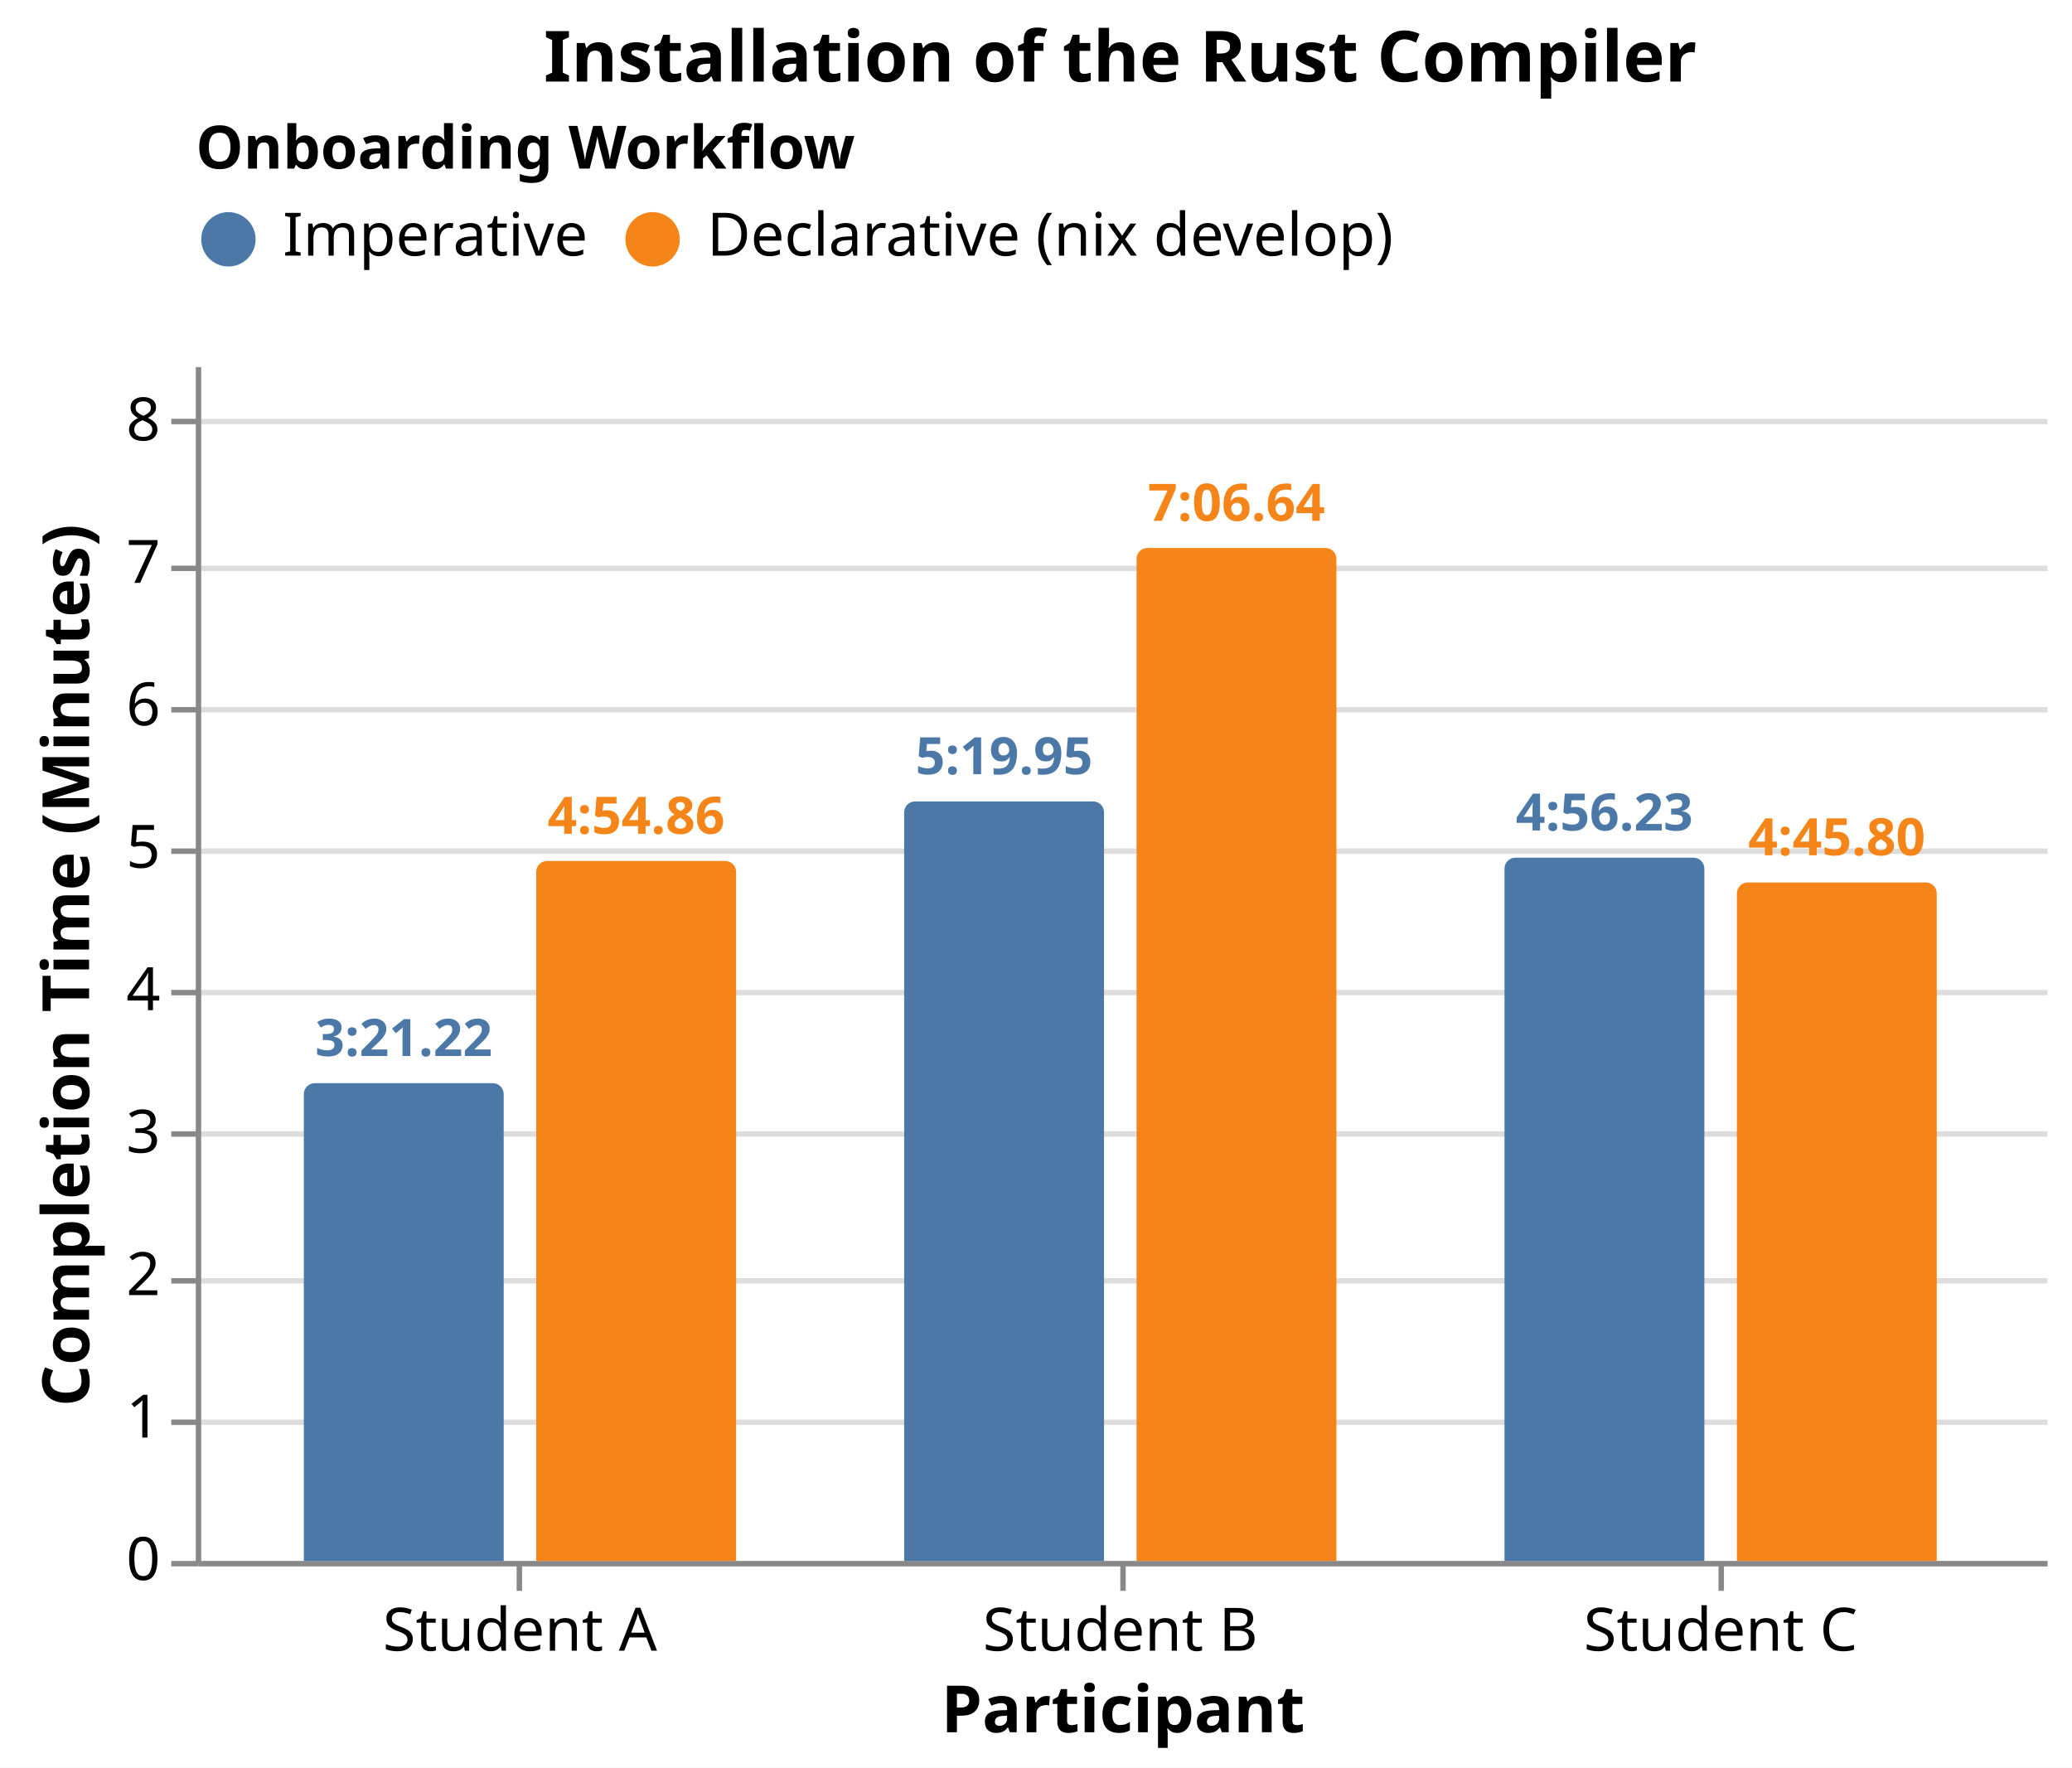
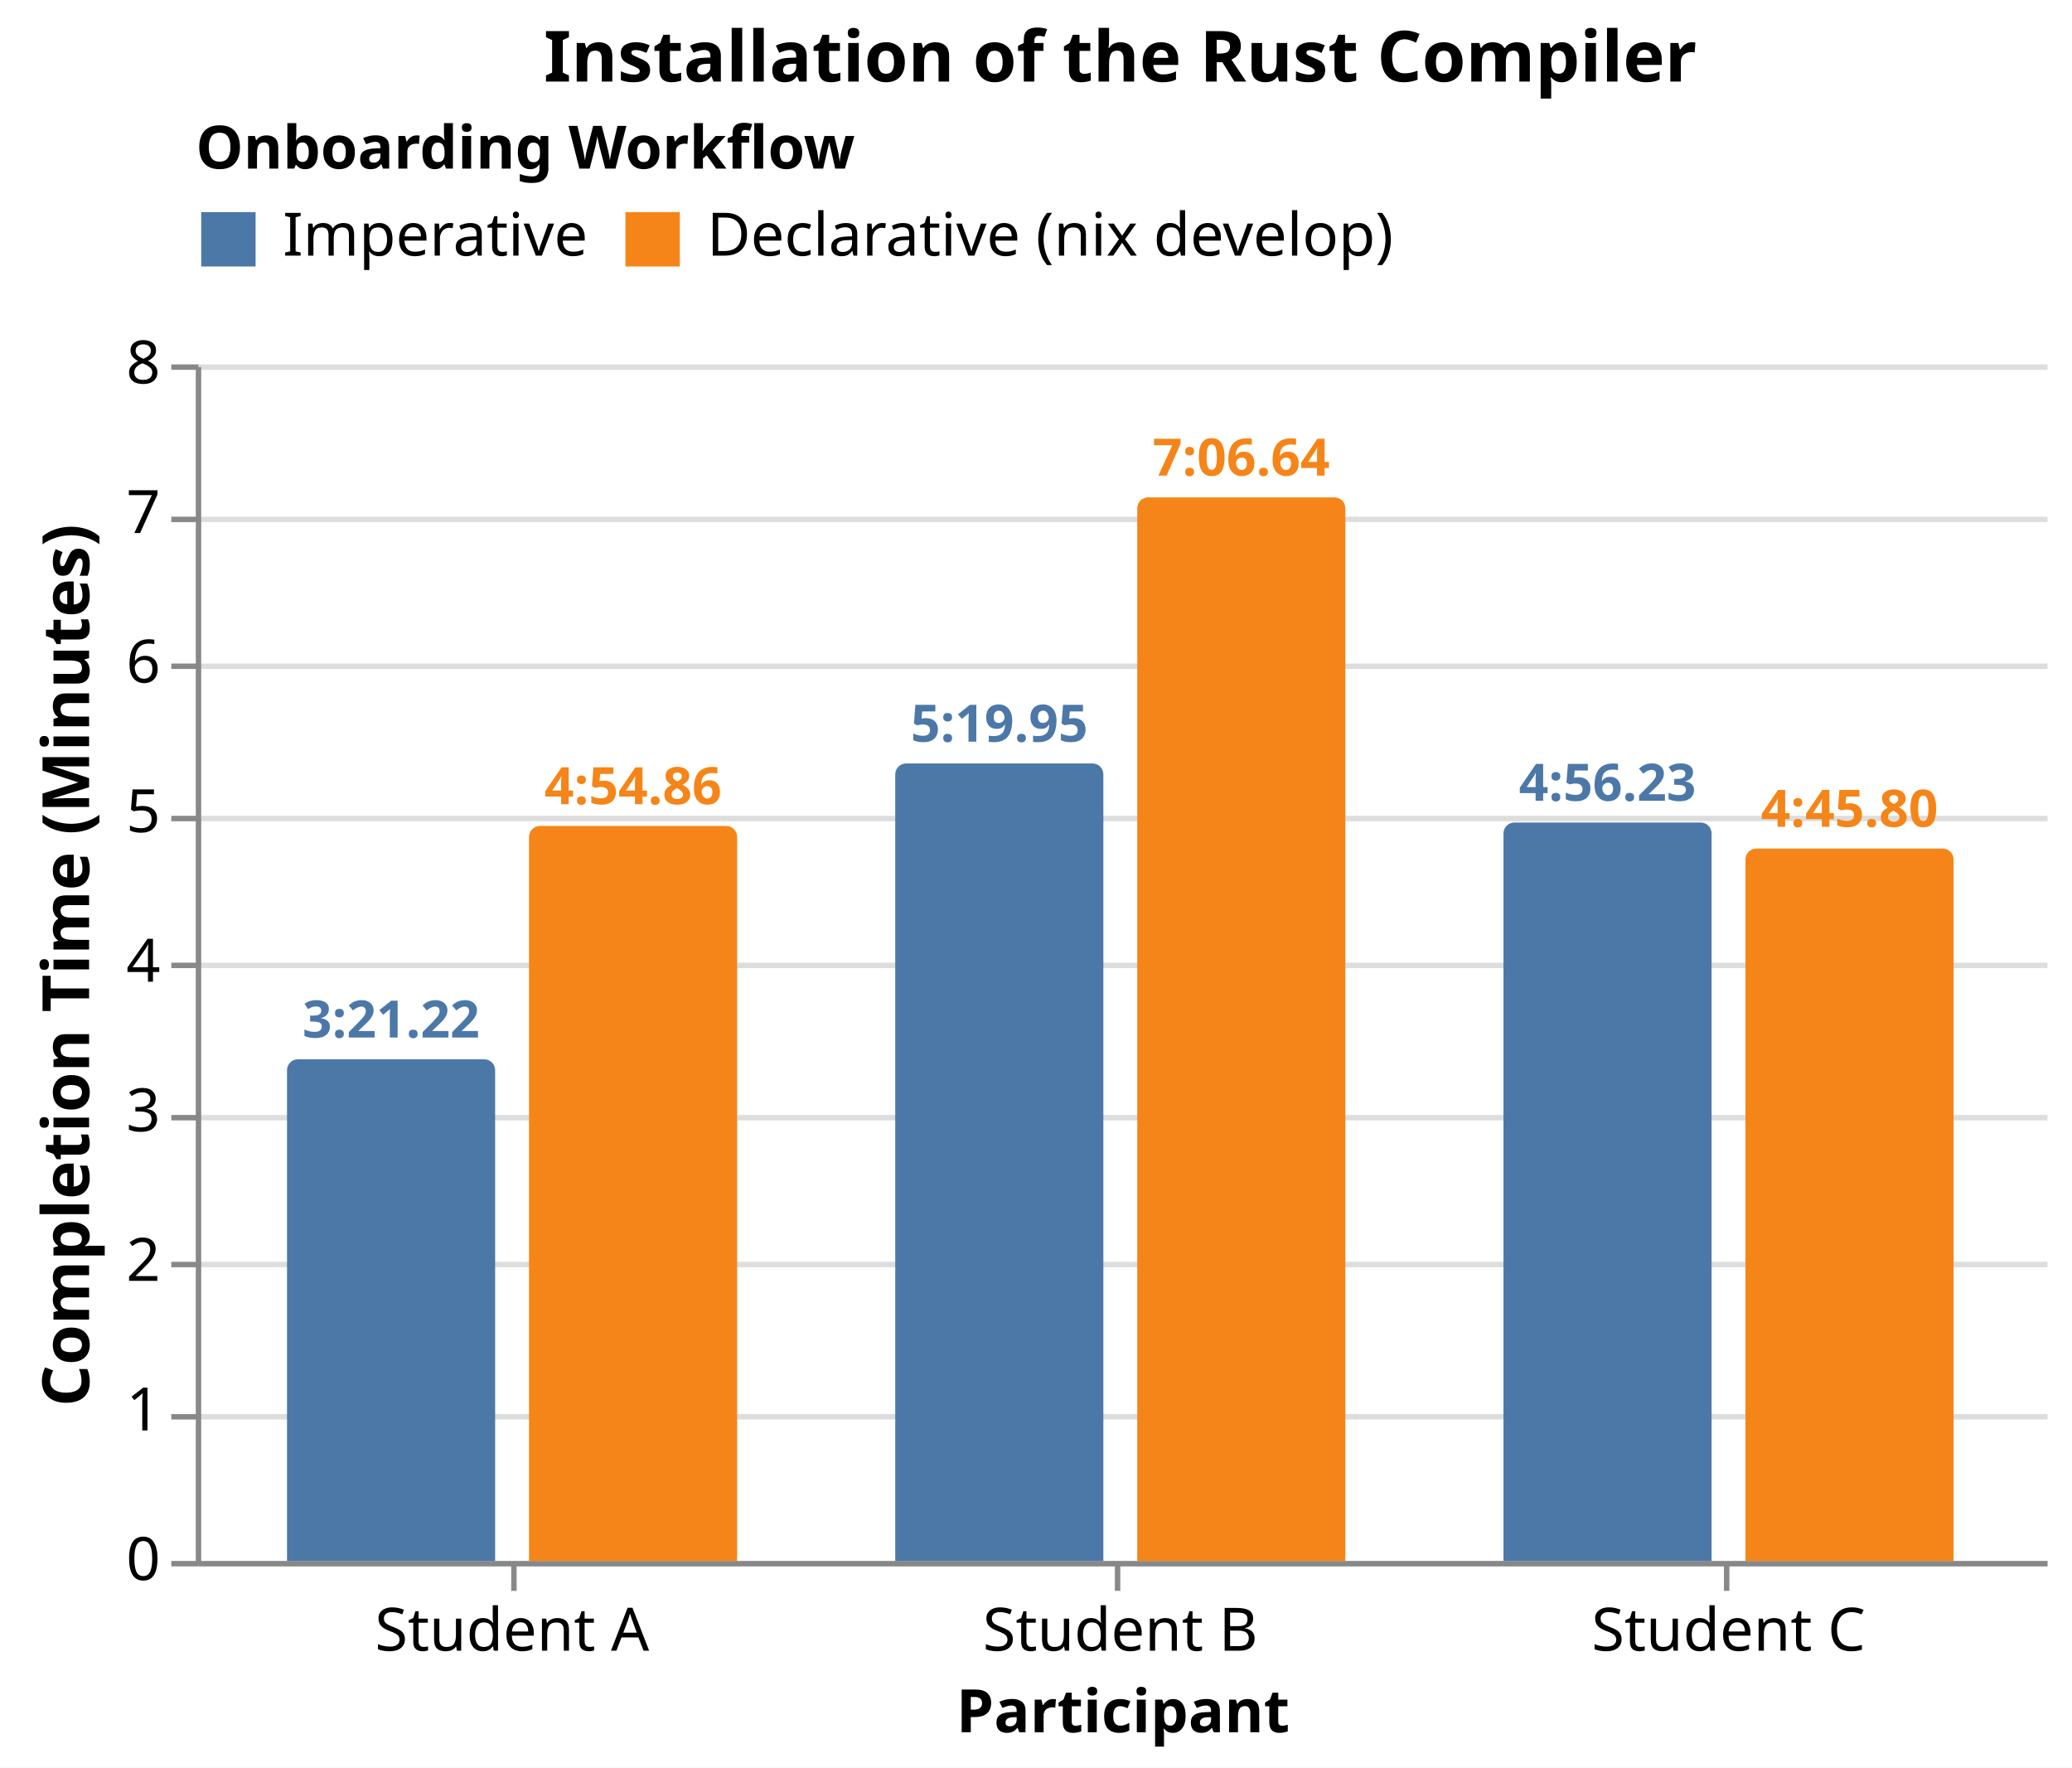
<svg xmlns="http://www.w3.org/2000/svg" version="1.1" class="marks" width="381" height="325" viewBox="0 0 381 325">
  <rect width="381" height="325" fill="white" />
  <g fill="none" stroke-miterlimit="10" transform="translate(36,67)">
    <g class="mark-group role-frame root" role="graphics-object" aria-roledescription="group mark container">
      <g transform="translate(0,0)">
        <path class="background" aria-hidden="true" d="M0,0h340v220h-340Z" stroke="#ddd" stroke-width="0" />
        <g>
          <g class="mark-group role-axis" aria-hidden="true">
            <g transform="translate(0.5,0.5)">
              <path class="background" aria-hidden="true" d="M0,0h0v0h0Z" pointer-events="none" />
              <g>
                <g class="mark-rule role-axis-grid" pointer-events="none">
                  <line transform="translate(0,220)" x2="340" y2="0" stroke="#ddd" stroke-width="1" opacity="1" />
-                   <line transform="translate(0,194)" x2="340" y2="0" stroke="#ddd" stroke-width="1" opacity="1" />
-                   <line transform="translate(0,168)" x2="340" y2="0" stroke="#ddd" stroke-width="1" opacity="1" />
-                   <line transform="translate(0,141)" x2="340" y2="0" stroke="#ddd" stroke-width="1" opacity="1" />
-                   <line transform="translate(0,115)" x2="340" y2="0" stroke="#ddd" stroke-width="1" opacity="1" />
-                   <line transform="translate(0,89)" x2="340" y2="0" stroke="#ddd" stroke-width="1" opacity="1" />
-                   <line transform="translate(0,63)" x2="340" y2="0" stroke="#ddd" stroke-width="1" opacity="1" />
-                   <line transform="translate(0,37)" x2="340" y2="0" stroke="#ddd" stroke-width="1" opacity="1" />
-                   <line transform="translate(0,10)" x2="340" y2="0" stroke="#ddd" stroke-width="1" opacity="1" />
+                   <line transform="translate(0,193)" x2="340" y2="0" stroke="#ddd" stroke-width="1" opacity="1" />
+                   <line transform="translate(0,165)" x2="340" y2="0" stroke="#ddd" stroke-width="1" opacity="1" />
+                   <line transform="translate(0,138)" x2="340" y2="0" stroke="#ddd" stroke-width="1" opacity="1" />
+                   <line transform="translate(0,110)" x2="340" y2="0" stroke="#ddd" stroke-width="1" opacity="1" />
+                   <line transform="translate(0,83)" x2="340" y2="0" stroke="#ddd" stroke-width="1" opacity="1" />
+                   <line transform="translate(0,55)" x2="340" y2="0" stroke="#ddd" stroke-width="1" opacity="1" />
+                   <line transform="translate(0,28)" x2="340" y2="0" stroke="#ddd" stroke-width="1" opacity="1" />
+                   <line transform="translate(0,0)" x2="340" y2="0" stroke="#ddd" stroke-width="1" opacity="1" />
                </g>
              </g>
              <path class="foreground" aria-hidden="true" d="" pointer-events="none" display="none" />
            </g>
          </g>
          <g class="mark-group role-axis" role="graphics-symbol" aria-roledescription="axis" aria-label="X-axis titled 'Participant' for a discrete scale with 3 values: Student A, Student B, Student C">
            <g transform="translate(0.5,220.5)">
              <path class="background" aria-hidden="true" d="M0,0h0v0h0Z" pointer-events="none" />
              <g>
                <g class="mark-rule role-axis-tick" pointer-events="none">
-                   <line transform="translate(59,0)" x2="0" y2="5" stroke="#888" stroke-width="1" opacity="1" />
-                   <line transform="translate(170,0)" x2="0" y2="5" stroke="#888" stroke-width="1" opacity="1" />
-                   <line transform="translate(280,0)" x2="0" y2="5" stroke="#888" stroke-width="1" opacity="1" />
+                   <line transform="translate(58,0)" x2="0" y2="5" stroke="#888" stroke-width="1" opacity="1" />
+                   <line transform="translate(169,0)" x2="0" y2="5" stroke="#888" stroke-width="1" opacity="1" />
+                   <line transform="translate(281,0)" x2="0" y2="5" stroke="#888" stroke-width="1" opacity="1" />
                </g>
                <g class="mark-text role-axis-label" pointer-events="none">
-                   <text text-anchor="middle" transform="translate(59.11039,16)" font-family="sans-serif" font-size="11px" fill="#000" opacity="1">Student A</text>
+                   <text text-anchor="middle" transform="translate(57.65789,16)" font-family="sans-serif" font-size="11px" fill="#000" opacity="1">Student A</text>
                  <text text-anchor="middle" transform="translate(169.5,16)" font-family="sans-serif" font-size="11px" fill="#000" opacity="1">Student B</text>
-                   <text text-anchor="middle" transform="translate(279.8896,16)" font-family="sans-serif" font-size="11px" fill="#000" opacity="1">Student C</text>
+                   <text text-anchor="middle" transform="translate(281.3421,16)" font-family="sans-serif" font-size="11px" fill="#000" opacity="1">Student C</text>
                </g>
                <g class="mark-rule role-axis-domain" pointer-events="none">
                  <line transform="translate(0,0)" x2="340" y2="0" stroke="#888" stroke-width="1" opacity="1" />
                </g>
                <g class="mark-text role-axis-title" pointer-events="none">
-                   <text text-anchor="middle" transform="translate(170,31)" font-family="sans-serif" font-size="12px" font-weight="bold" fill="#000" opacity="1">Participant</text>
+                   <text text-anchor="middle" transform="translate(170,31)" font-family="sans-serif" font-size="11px" font-weight="bold" fill="#000" opacity="1">Participant</text>
                </g>
              </g>
              <path class="foreground" aria-hidden="true" d="" pointer-events="none" display="none" />
            </g>
          </g>
          <g class="mark-group role-axis" role="graphics-symbol" aria-roledescription="axis" aria-label="Y-axis titled 'Completion Time (Minutes)' for a linear scale with values from 0 to 8">
            <g transform="translate(0.5,0.5)">
              <path class="background" aria-hidden="true" d="M0,0h0v0h0Z" pointer-events="none" />
              <g>
                <g class="mark-rule role-axis-tick" pointer-events="none">
                  <line transform="translate(0,220)" x2="-5" y2="0" stroke="#888" stroke-width="1" opacity="1" />
-                   <line transform="translate(0,194)" x2="-5" y2="0" stroke="#888" stroke-width="1" opacity="1" />
-                   <line transform="translate(0,168)" x2="-5" y2="0" stroke="#888" stroke-width="1" opacity="1" />
-                   <line transform="translate(0,141)" x2="-5" y2="0" stroke="#888" stroke-width="1" opacity="1" />
-                   <line transform="translate(0,115)" x2="-5" y2="0" stroke="#888" stroke-width="1" opacity="1" />
-                   <line transform="translate(0,89)" x2="-5" y2="0" stroke="#888" stroke-width="1" opacity="1" />
-                   <line transform="translate(0,63)" x2="-5" y2="0" stroke="#888" stroke-width="1" opacity="1" />
-                   <line transform="translate(0,37)" x2="-5" y2="0" stroke="#888" stroke-width="1" opacity="1" />
-                   <line transform="translate(0,10)" x2="-5" y2="0" stroke="#888" stroke-width="1" opacity="1" />
+                   <line transform="translate(0,193)" x2="-5" y2="0" stroke="#888" stroke-width="1" opacity="1" />
+                   <line transform="translate(0,165)" x2="-5" y2="0" stroke="#888" stroke-width="1" opacity="1" />
+                   <line transform="translate(0,138)" x2="-5" y2="0" stroke="#888" stroke-width="1" opacity="1" />
+                   <line transform="translate(0,110)" x2="-5" y2="0" stroke="#888" stroke-width="1" opacity="1" />
+                   <line transform="translate(0,83)" x2="-5" y2="0" stroke="#888" stroke-width="1" opacity="1" />
+                   <line transform="translate(0,55)" x2="-5" y2="0" stroke="#888" stroke-width="1" opacity="1" />
+                   <line transform="translate(0,28)" x2="-5" y2="0" stroke="#888" stroke-width="1" opacity="1" />
+                   <line transform="translate(0,0)" x2="-5" y2="0" stroke="#888" stroke-width="1" opacity="1" />
                </g>
                <g class="mark-text role-axis-label" pointer-events="none">
                  <text text-anchor="end" transform="translate(-7,223)" font-family="sans-serif" font-size="11px" fill="#000" opacity="1">0</text>
-                   <text text-anchor="end" transform="translate(-7,196.8095)" font-family="sans-serif" font-size="11px" fill="#000" opacity="1">1</text>
-                   <text text-anchor="end" transform="translate(-7,170.619)" font-family="sans-serif" font-size="11px" fill="#000" opacity="1">2</text>
-                   <text text-anchor="end" transform="translate(-7,144.4286)" font-family="sans-serif" font-size="11px" fill="#000" opacity="1">3</text>
-                   <text text-anchor="end" transform="translate(-7,118.2381)" font-family="sans-serif" font-size="11px" fill="#000" opacity="1">4</text>
-                   <text text-anchor="end" transform="translate(-7,92.04762)" font-family="sans-serif" font-size="11px" fill="#000" opacity="1">5</text>
-                   <text text-anchor="end" transform="translate(-7,65.85714)" font-family="sans-serif" font-size="11px" fill="#000" opacity="1">6</text>
-                   <text text-anchor="end" transform="translate(-7,39.66667)" font-family="sans-serif" font-size="11px" fill="#000" opacity="1">7</text>
-                   <text text-anchor="end" transform="translate(-7,13.47619)" font-family="sans-serif" font-size="11px" fill="#000" opacity="1">8</text>
+                   <text text-anchor="end" transform="translate(-7,195.5)" font-family="sans-serif" font-size="11px" fill="#000" opacity="1">1</text>
+                   <text text-anchor="end" transform="translate(-7,168)" font-family="sans-serif" font-size="11px" fill="#000" opacity="1">2</text>
+                   <text text-anchor="end" transform="translate(-7,140.5)" font-family="sans-serif" font-size="11px" fill="#000" opacity="1">3</text>
+                   <text text-anchor="end" transform="translate(-7,113)" font-family="sans-serif" font-size="11px" fill="#000" opacity="1">4</text>
+                   <text text-anchor="end" transform="translate(-7,85.5)" font-family="sans-serif" font-size="11px" fill="#000" opacity="1">5</text>
+                   <text text-anchor="end" transform="translate(-7,58)" font-family="sans-serif" font-size="11px" fill="#000" opacity="1">6</text>
+                   <text text-anchor="end" transform="translate(-7,30.5)" font-family="sans-serif" font-size="11px" fill="#000" opacity="1">7</text>
+                   <text text-anchor="end" transform="translate(-7,3)" font-family="sans-serif" font-size="11px" fill="#000" opacity="1">8</text>
                </g>
                <g class="mark-rule role-axis-domain" pointer-events="none">
                  <line transform="translate(0,220)" x2="0" y2="-220" stroke="#888" stroke-width="1" opacity="1" />
                </g>
                <g class="mark-text role-axis-title" pointer-events="none">
                  <text text-anchor="middle" transform="translate(-17.11768,110) rotate(-90) translate(0,-3)" font-family="sans-serif" font-size="12px" font-weight="bold" fill="#000" opacity="1">Completion Time (Minutes)</text>
                </g>
              </g>
              <path class="foreground" aria-hidden="true" d="" pointer-events="none" display="none" />
            </g>
          </g>
          <g class="mark-group role-scope" role="graphics-object" aria-roledescription="group mark container">
-             <g transform="translate(19.87013,132.1571)">
-               <path class="background" aria-hidden="true" d="M2,0L34.749,0C35.853,0,36.749,0.896,36.749,2L36.749,87.843C36.749,87.843,36.749,87.843,36.749,87.843L0,87.843C0,87.843,0,87.843,0,87.843L0,2C0,0.896,0.896,0,2,0Z" />
-               <g clip-path="url(#clip7)">
-                 <g class="mark-group role-scope" role="graphics-object" aria-roledescription="group mark container">
-                   <g transform="translate(0,-132.1571)">
-                     <path class="background" aria-hidden="true" d="M0,0h36.749v0h-36.749Z" />
-                     <g>
-                       <g class="mark-rect role-mark layer_0_marks" role="graphics-object" aria-roledescription="rect mark container">
-                         <path aria-label="Participant: Student A; Completion Time (Minutes): 3.354; Method: Imperative; Onboarding Workflow: Imperative" role="graphics-symbol" aria-roledescription="bar" d="M0,132.157h36.749v87.843h-36.749Z" fill="#4C78A8" />
-                       </g>
-                     </g>
-                     <path class="foreground" aria-hidden="true" d="" display="none" />
-                   </g>
-                 </g>
-               </g>
-               <path class="foreground" aria-hidden="true" d="" display="none" />
-             </g>
-             <g transform="translate(62.60159,91.3)">
-               <path class="background" aria-hidden="true" d="M2,0L34.749,0C35.853,0,36.749,0.896,36.749,2L36.749,128.7C36.749,128.7,36.749,128.7,36.749,128.7L0,128.7C0,128.7,0,128.7,0,128.7L0,2C0,0.896,0.896,0,2,0Z" />
-               <g clip-path="url(#clip8)">
-                 <g class="mark-group role-scope" role="graphics-object" aria-roledescription="group mark container">
-                   <g transform="translate(0,-91.3)">
-                     <path class="background" aria-hidden="true" d="M0,0h36.749v0h-36.749Z" />
-                     <g>
-                       <g class="mark-rect role-mark layer_0_marks" role="graphics-object" aria-roledescription="rect mark container">
-                         <path aria-label="Participant: Student A; Completion Time (Minutes): 4.914; Method: Declarative (nix develop); Onboarding Workflow: Declarative (nix develop)" role="graphics-symbol" aria-roledescription="bar" d="M0,91.3h36.749v128.7h-36.749Z" fill="#F58518" />
-                       </g>
-                     </g>
-                     <path class="foreground" aria-hidden="true" d="" display="none" />
-                   </g>
-                 </g>
-               </g>
-               <path class="foreground" aria-hidden="true" d="" display="none" />
-             </g>
-             <g transform="translate(130.2597,80.35238)">
-               <path class="background" aria-hidden="true" d="M2,0L34.749,0C35.853,0,36.749,0.896,36.749,2L36.749,139.648C36.749,139.648,36.749,139.648,36.749,139.648L0,139.648C0,139.648,0,139.648,0,139.648L0,2C0,0.896,0.896,0,2,0Z" />
-               <g clip-path="url(#clip9)">
-                 <g class="mark-group role-scope" role="graphics-object" aria-roledescription="group mark container">
-                   <g transform="translate(0,-80.35238)">
-                     <path class="background" aria-hidden="true" d="M0,0h36.749v0h-36.749Z" />
-                     <g>
-                       <g class="mark-rect role-mark layer_0_marks" role="graphics-object" aria-roledescription="rect mark container">
-                         <path aria-label="Participant: Student B; Completion Time (Minutes): 5.332; Method: Imperative; Onboarding Workflow: Imperative" role="graphics-symbol" aria-roledescription="bar" d="M0,80.352h36.749v139.648h-36.749Z" fill="#4C78A8" />
-                       </g>
-                     </g>
-                     <path class="foreground" aria-hidden="true" d="" display="none" />
-                   </g>
-                 </g>
-               </g>
-               <path class="foreground" aria-hidden="true" d="" display="none" />
-             </g>
-             <g transform="translate(172.9912,33.75952)">
-               <path class="background" aria-hidden="true" d="M2,0L34.749,0C35.853,0,36.749,0.896,36.749,2L36.749,186.24C36.749,186.24,36.749,186.24,36.749,186.24L0,186.24C0,186.24,0,186.24,0,186.24L0,2C0,0.896,0.896,0,2,0Z" />
-               <g clip-path="url(#clip10)">
-                 <g class="mark-group role-scope" role="graphics-object" aria-roledescription="group mark container">
-                   <g transform="translate(0,-33.75952)">
-                     <path class="background" aria-hidden="true" d="M0,0h36.749v0h-36.749Z" />
-                     <g>
-                       <g class="mark-rect role-mark layer_0_marks" role="graphics-object" aria-roledescription="rect mark container">
-                         <path aria-label="Participant: Student B; Completion Time (Minutes): 7.111; Method: Declarative (nix develop); Onboarding Workflow: Declarative (nix develop)" role="graphics-symbol" aria-roledescription="bar" d="M0,33.76h36.749v186.24h-36.749Z" fill="#F58518" />
-                       </g>
-                     </g>
-                     <path class="foreground" aria-hidden="true" d="" display="none" />
-                   </g>
-                 </g>
-               </g>
-               <path class="foreground" aria-hidden="true" d="" display="none" />
-             </g>
-             <g transform="translate(240.6494,90.69762)">
-               <path class="background" aria-hidden="true" d="M2,0L34.749,0C35.853,0,36.749,0.896,36.749,2L36.749,129.302C36.749,129.302,36.749,129.302,36.749,129.302L0,129.302C0,129.302,0,129.302,0,129.302L0,2C0,0.896,0.896,0,2,0Z" />
-               <g clip-path="url(#clip11)">
-                 <g class="mark-group role-scope" role="graphics-object" aria-roledescription="group mark container">
-                   <g transform="translate(0,-90.69762)">
-                     <path class="background" aria-hidden="true" d="M0,0h36.749v0h-36.749Z" />
-                     <g>
-                       <g class="mark-rect role-mark layer_0_marks" role="graphics-object" aria-roledescription="rect mark container">
-                         <path aria-label="Participant: Student C; Completion Time (Minutes): 4.937; Method: Imperative; Onboarding Workflow: Imperative" role="graphics-symbol" aria-roledescription="bar" d="M0,90.698h36.749v129.302h-36.749Z" fill="#4C78A8" />
-                       </g>
-                     </g>
-                     <path class="foreground" aria-hidden="true" d="" display="none" />
-                   </g>
-                 </g>
-               </g>
-               <path class="foreground" aria-hidden="true" d="" display="none" />
-             </g>
-             <g transform="translate(283.3808,95.25476)">
-               <path class="background" aria-hidden="true" d="M2,0L34.749,0C35.853,0,36.749,0.896,36.749,2L36.749,124.745C36.749,124.745,36.749,124.745,36.749,124.745L0,124.745C0,124.745,0,124.745,0,124.745L0,2C0,0.896,0.896,0,2,0Z" />
-               <g clip-path="url(#clip12)">
-                 <g class="mark-group role-scope" role="graphics-object" aria-roledescription="group mark container">
-                   <g transform="translate(0,-95.25476)">
-                     <path class="background" aria-hidden="true" d="M0,0h36.749v0h-36.749Z" />
-                     <g>
-                       <g class="mark-rect role-mark layer_0_marks" role="graphics-object" aria-roledescription="rect mark container">
-                         <path aria-label="Participant: Student C; Completion Time (Minutes): 4.763; Method: Declarative (nix develop); Onboarding Workflow: Declarative (nix develop)" role="graphics-symbol" aria-roledescription="bar" d="M0,95.255h36.749v124.745h-36.749Z" fill="#F58518" />
+             <g transform="translate(16.77632,127.765)">
+               <path class="background" aria-hidden="true" d="M2,0L36.267,0C37.371,0,38.267,0.896,38.267,2L38.267,92.235C38.267,92.235,38.267,92.235,38.267,92.235L0,92.235C0,92.235,0,92.235,0,92.235L0,2C0,0.896,0.896,0,2,0Z" />
+               <g clip-path="url(#clip67)">
+                 <g class="mark-group role-scope" role="graphics-object" aria-roledescription="group mark container">
+                   <g transform="translate(0,-127.765)">
+                     <path class="background" aria-hidden="true" d="M0,0h38.267v0h-38.267Z" />
+                     <g>
+                       <g class="mark-rect role-mark layer_0_marks" role="graphics-object" aria-roledescription="rect mark container">
+                         <path aria-label="Participant: Student A; Completion Time (Minutes): 3.354; Method: Imperative; Onboarding Workflow: Imperative" role="graphics-symbol" aria-roledescription="bar" d="M0,127.765h38.267v92.235h-38.267Z" fill="#4C78A8" />
+                       </g>
+                     </g>
+                     <path class="foreground" aria-hidden="true" d="" display="none" />
+                   </g>
+                 </g>
+               </g>
+               <path class="foreground" aria-hidden="true" d="" display="none" />
+             </g>
+             <g transform="translate(61.27264,84.865)">
+               <path class="background" aria-hidden="true" d="M2,0L36.267,0C37.371,0,38.267,0.896,38.267,2L38.267,135.135C38.267,135.135,38.267,135.135,38.267,135.135L0,135.135C0,135.135,0,135.135,0,135.135L0,2C0,0.896,0.896,0,2,0Z" />
+               <g clip-path="url(#clip68)">
+                 <g class="mark-group role-scope" role="graphics-object" aria-roledescription="group mark container">
+                   <g transform="translate(0,-84.865)">
+                     <path class="background" aria-hidden="true" d="M0,0h38.267v0h-38.267Z" />
+                     <g>
+                       <g class="mark-rect role-mark layer_0_marks" role="graphics-object" aria-roledescription="rect mark container">
+                         <path aria-label="Participant: Student A; Completion Time (Minutes): 4.914; Method: Declarative (nix develop); Onboarding Workflow: Declarative (nix develop)" role="graphics-symbol" aria-roledescription="bar" d="M0,84.865h38.267v135.135h-38.267Z" fill="#F58518" />
+                       </g>
+                     </g>
+                     <path class="foreground" aria-hidden="true" d="" display="none" />
+                   </g>
+                 </g>
+               </g>
+               <path class="foreground" aria-hidden="true" d="" display="none" />
+             </g>
+             <g transform="translate(128.6184,73.37)">
+               <path class="background" aria-hidden="true" d="M2,0L36.267,0C37.371,0,38.267,0.896,38.267,2L38.267,146.63C38.267,146.63,38.267,146.63,38.267,146.63L0,146.63C0,146.63,0,146.63,0,146.63L0,2C0,0.896,0.896,0,2,0Z" />
+               <g clip-path="url(#clip69)">
+                 <g class="mark-group role-scope" role="graphics-object" aria-roledescription="group mark container">
+                   <g transform="translate(0,-73.37)">
+                     <path class="background" aria-hidden="true" d="M0,0h38.267v0h-38.267Z" />
+                     <g>
+                       <g class="mark-rect role-mark layer_0_marks" role="graphics-object" aria-roledescription="rect mark container">
+                         <path aria-label="Participant: Student B; Completion Time (Minutes): 5.332; Method: Imperative; Onboarding Workflow: Imperative" role="graphics-symbol" aria-roledescription="bar" d="M0,73.37h38.267v146.63h-38.267Z" fill="#4C78A8" />
+                       </g>
+                     </g>
+                     <path class="foreground" aria-hidden="true" d="" display="none" />
+                   </g>
+                 </g>
+               </g>
+               <path class="foreground" aria-hidden="true" d="" display="none" />
+             </g>
+             <g transform="translate(173.1147,24.4475)">
+               <path class="background" aria-hidden="true" d="M2,0L36.267,0C37.371,0,38.267,0.896,38.267,2L38.267,195.553C38.267,195.553,38.267,195.553,38.267,195.553L0,195.553C0,195.553,0,195.553,0,195.553L0,2C0,0.896,0.896,0,2,0Z" />
+               <g clip-path="url(#clip70)">
+                 <g class="mark-group role-scope" role="graphics-object" aria-roledescription="group mark container">
+                   <g transform="translate(0,-24.4475)">
+                     <path class="background" aria-hidden="true" d="M0,0h38.267v0h-38.267Z" />
+                     <g>
+                       <g class="mark-rect role-mark layer_0_marks" role="graphics-object" aria-roledescription="rect mark container">
+                         <path aria-label="Participant: Student B; Completion Time (Minutes): 7.111; Method: Declarative (nix develop); Onboarding Workflow: Declarative (nix develop)" role="graphics-symbol" aria-roledescription="bar" d="M0,24.448h38.267v195.553h-38.267Z" fill="#F58518" />
+                       </g>
+                     </g>
+                     <path class="foreground" aria-hidden="true" d="" display="none" />
+                   </g>
+                 </g>
+               </g>
+               <path class="foreground" aria-hidden="true" d="" display="none" />
+             </g>
+             <g transform="translate(240.4605,84.2325)">
+               <path class="background" aria-hidden="true" d="M2,0L36.267,0C37.371,0,38.267,0.896,38.267,2L38.267,135.768C38.267,135.768,38.267,135.768,38.267,135.768L0,135.768C0,135.768,0,135.768,0,135.768L0,2C0,0.896,0.896,0,2,0Z" />
+               <g clip-path="url(#clip71)">
+                 <g class="mark-group role-scope" role="graphics-object" aria-roledescription="group mark container">
+                   <g transform="translate(0,-84.2325)">
+                     <path class="background" aria-hidden="true" d="M0,0h38.267v0h-38.267Z" />
+                     <g>
+                       <g class="mark-rect role-mark layer_0_marks" role="graphics-object" aria-roledescription="rect mark container">
+                         <path aria-label="Participant: Student C; Completion Time (Minutes): 4.937; Method: Imperative; Onboarding Workflow: Imperative" role="graphics-symbol" aria-roledescription="bar" d="M0,84.232h38.267v135.768h-38.267Z" fill="#4C78A8" />
+                       </g>
+                     </g>
+                     <path class="foreground" aria-hidden="true" d="" display="none" />
+                   </g>
+                 </g>
+               </g>
+               <path class="foreground" aria-hidden="true" d="" display="none" />
+             </g>
+             <g transform="translate(284.9568,89.0175)">
+               <path class="background" aria-hidden="true" d="M2,0L36.267,0C37.371,0,38.267,0.896,38.267,2L38.267,130.983C38.267,130.983,38.267,130.983,38.267,130.983L0,130.983C0,130.983,0,130.983,0,130.983L0,2C0,0.896,0.896,0,2,0Z" />
+               <g clip-path="url(#clip72)">
+                 <g class="mark-group role-scope" role="graphics-object" aria-roledescription="group mark container">
+                   <g transform="translate(0,-89.0175)">
+                     <path class="background" aria-hidden="true" d="M0,0h38.267v0h-38.267Z" />
+                     <g>
+                       <g class="mark-rect role-mark layer_0_marks" role="graphics-object" aria-roledescription="rect mark container">
+                         <path aria-label="Participant: Student C; Completion Time (Minutes): 4.763; Method: Declarative (nix develop); Onboarding Workflow: Declarative (nix develop)" role="graphics-symbol" aria-roledescription="bar" d="M0,89.017h38.267v130.983h-38.267Z" fill="#F58518" />
                      </g>
                    </g>
                    <path class="foreground" aria-hidden="true" d="" display="none" />
                  </g>
                </g>
              </g>
              <path class="foreground" aria-hidden="true" d="" display="none" />
            </g>
          </g>
          <g class="mark-text role-mark layer_1_marks" role="graphics-object" aria-roledescription="text mark container">
-             <text aria-label="Participant: Student A; Completion Time (Minutes): 3.354; Method: Imperative; Onboarding Workflow: Imperative; TimeLabel: 3:21.22" role="graphics-symbol" aria-roledescription="text mark" text-anchor="middle" transform="translate(38.24466,127.1571)" font-family="sans-serif" font-size="9.5px" font-weight="bold" fill="#4C78A8">3:21.22</text>
-             <text aria-label="Participant: Student A; Completion Time (Minutes): 4.914; Method: Declarative (nix develop); Onboarding Workflow: Declarative (nix develop); TimeLabel: 4:54.86" role="graphics-symbol" aria-roledescription="text mark" text-anchor="middle" transform="translate(80.97612,86.3)" font-family="sans-serif" font-size="9.5px" font-weight="bold" fill="#F58518">4:54.86</text>
-             <text aria-label="Participant: Student B; Completion Time (Minutes): 5.332; Method: Imperative; Onboarding Workflow: Imperative; TimeLabel: 5:19.95" role="graphics-symbol" aria-roledescription="text mark" text-anchor="middle" transform="translate(148.6343,75.35238)" font-family="sans-serif" font-size="9.5px" font-weight="bold" fill="#4C78A8">5:19.95</text>
-             <text aria-label="Participant: Student B; Completion Time (Minutes): 7.111; Method: Declarative (nix develop); Onboarding Workflow: Declarative (nix develop); TimeLabel: 7:06.64" role="graphics-symbol" aria-roledescription="text mark" text-anchor="middle" transform="translate(191.3657,28.75952)" font-family="sans-serif" font-size="9.5px" font-weight="bold" fill="#F58518">7:06.64</text>
-             <text aria-label="Participant: Student C; Completion Time (Minutes): 4.937; Method: Imperative; Onboarding Workflow: Imperative; TimeLabel: 4:56.23" role="graphics-symbol" aria-roledescription="text mark" text-anchor="middle" transform="translate(259.0239,85.69762)" font-family="sans-serif" font-size="9.5px" font-weight="bold" fill="#4C78A8">4:56.23</text>
-             <text aria-label="Participant: Student C; Completion Time (Minutes): 4.763; Method: Declarative (nix develop); Onboarding Workflow: Declarative (nix develop); TimeLabel: 4:45.80" role="graphics-symbol" aria-roledescription="text mark" text-anchor="middle" transform="translate(301.7553,90.25476)" font-family="sans-serif" font-size="9.5px" font-weight="bold" fill="#F58518">4:45.80</text>
+             <text aria-label="Participant: Student A; Completion Time (Minutes): 3.354; Method: Imperative; TimeLabel: 3:21.22" role="graphics-symbol" aria-roledescription="text mark" text-anchor="middle" transform="translate(35.90973,123.765)" font-family="sans-serif" font-size="9.5px" font-weight="bold" fill="#4C78A8">3:21.22</text>
+             <text aria-label="Participant: Student A; Completion Time (Minutes): 4.914; Method: Declarative (nix develop); TimeLabel: 4:54.86" role="graphics-symbol" aria-roledescription="text mark" text-anchor="middle" transform="translate(80.40606,80.865)" font-family="sans-serif" font-size="9.5px" font-weight="bold" fill="#F58518">4:54.86</text>
+             <text aria-label="Participant: Student B; Completion Time (Minutes): 5.332; Method: Imperative; TimeLabel: 5:19.95" role="graphics-symbol" aria-roledescription="text mark" text-anchor="middle" transform="translate(147.7518,69.37)" font-family="sans-serif" font-size="9.5px" font-weight="bold" fill="#4C78A8">5:19.95</text>
+             <text aria-label="Participant: Student B; Completion Time (Minutes): 7.111; Method: Declarative (nix develop); TimeLabel: 7:06.64" role="graphics-symbol" aria-roledescription="text mark" text-anchor="middle" transform="translate(192.2482,20.4475)" font-family="sans-serif" font-size="9.5px" font-weight="bold" fill="#F58518">7:06.64</text>
+             <text aria-label="Participant: Student C; Completion Time (Minutes): 4.937; Method: Imperative; TimeLabel: 4:56.23" role="graphics-symbol" aria-roledescription="text mark" text-anchor="middle" transform="translate(259.5939,80.2325)" font-family="sans-serif" font-size="9.5px" font-weight="bold" fill="#4C78A8">4:56.23</text>
+             <text aria-label="Participant: Student C; Completion Time (Minutes): 4.763; Method: Declarative (nix develop); TimeLabel: 4:45.80" role="graphics-symbol" aria-roledescription="text mark" text-anchor="middle" transform="translate(304.0903,85.0175)" font-family="sans-serif" font-size="9.5px" font-weight="bold" fill="#F58518">4:45.80</text>
          </g>
          <g class="mark-group role-legend" role="graphics-symbol" aria-roledescription="legend" aria-label="Symbol legend titled 'Onboarding Workflow' for fill color with 2 values: Imperative, Declarative (nix develop)">
            <g transform="translate(0,-45)">
              <path class="background" aria-hidden="true" d="M0,0h216v27h-216Z" pointer-events="none" />
              <g>
                <g class="mark-group role-legend-entry">
                  <g transform="translate(0,16)">
                    <path class="background" aria-hidden="true" d="M0,0h0v0h0Z" pointer-events="none" />
                    <g>
                      <g class="mark-group role-scope" role="graphics-object" aria-roledescription="group mark container">
                        <g transform="translate(0,0)">
                          <path class="background" aria-hidden="true" d="M0,0h67.353v11h-67.353Z" pointer-events="none" opacity="1" />
                          <g>
                            <g class="mark-symbol role-legend-symbol" pointer-events="none">
-                               <path transform="translate(6,6)" d="M5,0A5,5,0,1,1,-5,0A5,5,0,1,1,5,0" fill="#4C78A8" stroke-width="1.5" opacity="1" />
+                               <path transform="translate(6,6)" d="M-5,-5h10v10h-10Z" fill="#4C78A8" stroke-width="1.5" opacity="1" />
                            </g>
                            <g class="mark-text role-legend-label" pointer-events="none">
                              <text text-anchor="start" transform="translate(16,9)" font-family="sans-serif" font-size="11px" fill="#000" opacity="1">Imperative</text>
                            </g>
                          </g>
                          <path class="foreground" aria-hidden="true" d="" pointer-events="none" display="none" />
                        </g>
                        <g transform="translate(78,0)">
                          <path class="background" aria-hidden="true" d="M0,0h137.054v11h-137.054Z" pointer-events="none" opacity="1" />
                          <g>
                            <g class="mark-symbol role-legend-symbol" pointer-events="none">
-                               <path transform="translate(6,6)" d="M5,0A5,5,0,1,1,-5,0A5,5,0,1,1,5,0" fill="#F58518" stroke-width="1.5" opacity="1" />
+                               <path transform="translate(6,6)" d="M-5,-5h10v10h-10Z" fill="#F58518" stroke-width="1.5" opacity="1" />
                            </g>
                            <g class="mark-text role-legend-label" pointer-events="none">
                              <text text-anchor="start" transform="translate(16,9)" font-family="sans-serif" font-size="11px" fill="#000" opacity="1">Declarative (nix develop)</text>
                            </g>
                          </g>
                          <path class="foreground" aria-hidden="true" d="" pointer-events="none" display="none" />
                        </g>
                      </g>
                    </g>
                    <path class="foreground" aria-hidden="true" d="" pointer-events="none" display="none" />
                  </g>
                </g>
                <g class="mark-text role-legend-title" pointer-events="none">
                  <text text-anchor="start" transform="translate(0,9)" font-family="sans-serif" font-size="11px" font-weight="bold" fill="#000" opacity="1">Onboarding Workflow</text>
                </g>
              </g>
              <path class="foreground" aria-hidden="true" d="" pointer-events="none" display="none" />
            </g>
          </g>
          <g class="mark-group role-title">
            <g transform="translate(170,-62)">
              <path class="background" aria-hidden="true" d="M0,0h0v0h0Z" pointer-events="none" />
              <g>
                <g class="mark-text role-title-text" role="graphics-symbol" aria-roledescription="title" aria-label="Title text 'Installation of the Rust Compiler'" pointer-events="none">
                  <text text-anchor="middle" transform="translate(0,10)" font-family="sans-serif" font-size="13px" font-weight="bold" fill="#000" opacity="1">Installation of the Rust Compiler</text>
                </g>
              </g>
              <path class="foreground" aria-hidden="true" d="" pointer-events="none" display="none" />
            </g>
          </g>
        </g>
        <path class="foreground" aria-hidden="true" d="" display="none" />
      </g>
    </g>
  </g>
  <defs>
-     <clipPath id="clip7">
-       <path d="M2,0L34.749,0C35.853,0,36.749,0.896,36.749,2L36.749,87.843C36.749,87.843,36.749,87.843,36.749,87.843L0,87.843C0,87.843,0,87.843,0,87.843L0,2C0,0.896,0.896,0,2,0Z" />
-     </clipPath>
-     <clipPath id="clip8">
-       <path d="M2,0L34.749,0C35.853,0,36.749,0.896,36.749,2L36.749,128.7C36.749,128.7,36.749,128.7,36.749,128.7L0,128.7C0,128.7,0,128.7,0,128.7L0,2C0,0.896,0.896,0,2,0Z" />
-     </clipPath>
-     <clipPath id="clip9">
-       <path d="M2,0L34.749,0C35.853,0,36.749,0.896,36.749,2L36.749,139.648C36.749,139.648,36.749,139.648,36.749,139.648L0,139.648C0,139.648,0,139.648,0,139.648L0,2C0,0.896,0.896,0,2,0Z" />
-     </clipPath>
-     <clipPath id="clip10">
-       <path d="M2,0L34.749,0C35.853,0,36.749,0.896,36.749,2L36.749,186.24C36.749,186.24,36.749,186.24,36.749,186.24L0,186.24C0,186.24,0,186.24,0,186.24L0,2C0,0.896,0.896,0,2,0Z" />
-     </clipPath>
-     <clipPath id="clip11">
-       <path d="M2,0L34.749,0C35.853,0,36.749,0.896,36.749,2L36.749,129.302C36.749,129.302,36.749,129.302,36.749,129.302L0,129.302C0,129.302,0,129.302,0,129.302L0,2C0,0.896,0.896,0,2,0Z" />
-     </clipPath>
-     <clipPath id="clip12">
-       <path d="M2,0L34.749,0C35.853,0,36.749,0.896,36.749,2L36.749,124.745C36.749,124.745,36.749,124.745,36.749,124.745L0,124.745C0,124.745,0,124.745,0,124.745L0,2C0,0.896,0.896,0,2,0Z" />
+     <clipPath id="clip67">
+       <path d="M2,0L36.267,0C37.371,0,38.267,0.896,38.267,2L38.267,92.235C38.267,92.235,38.267,92.235,38.267,92.235L0,92.235C0,92.235,0,92.235,0,92.235L0,2C0,0.896,0.896,0,2,0Z" />
+     </clipPath>
+     <clipPath id="clip68">
+       <path d="M2,0L36.267,0C37.371,0,38.267,0.896,38.267,2L38.267,135.135C38.267,135.135,38.267,135.135,38.267,135.135L0,135.135C0,135.135,0,135.135,0,135.135L0,2C0,0.896,0.896,0,2,0Z" />
+     </clipPath>
+     <clipPath id="clip69">
+       <path d="M2,0L36.267,0C37.371,0,38.267,0.896,38.267,2L38.267,146.63C38.267,146.63,38.267,146.63,38.267,146.63L0,146.63C0,146.63,0,146.63,0,146.63L0,2C0,0.896,0.896,0,2,0Z" />
+     </clipPath>
+     <clipPath id="clip70">
+       <path d="M2,0L36.267,0C37.371,0,38.267,0.896,38.267,2L38.267,195.553C38.267,195.553,38.267,195.553,38.267,195.553L0,195.553C0,195.553,0,195.553,0,195.553L0,2C0,0.896,0.896,0,2,0Z" />
+     </clipPath>
+     <clipPath id="clip71">
+       <path d="M2,0L36.267,0C37.371,0,38.267,0.896,38.267,2L38.267,135.768C38.267,135.768,38.267,135.768,38.267,135.768L0,135.768C0,135.768,0,135.768,0,135.768L0,2C0,0.896,0.896,0,2,0Z" />
+     </clipPath>
+     <clipPath id="clip72">
+       <path d="M2,0L36.267,0C37.371,0,38.267,0.896,38.267,2L38.267,130.983C38.267,130.983,38.267,130.983,38.267,130.983L0,130.983C0,130.983,0,130.983,0,130.983L0,2C0,0.896,0.896,0,2,0Z" />
    </clipPath>
  </defs>
</svg>
